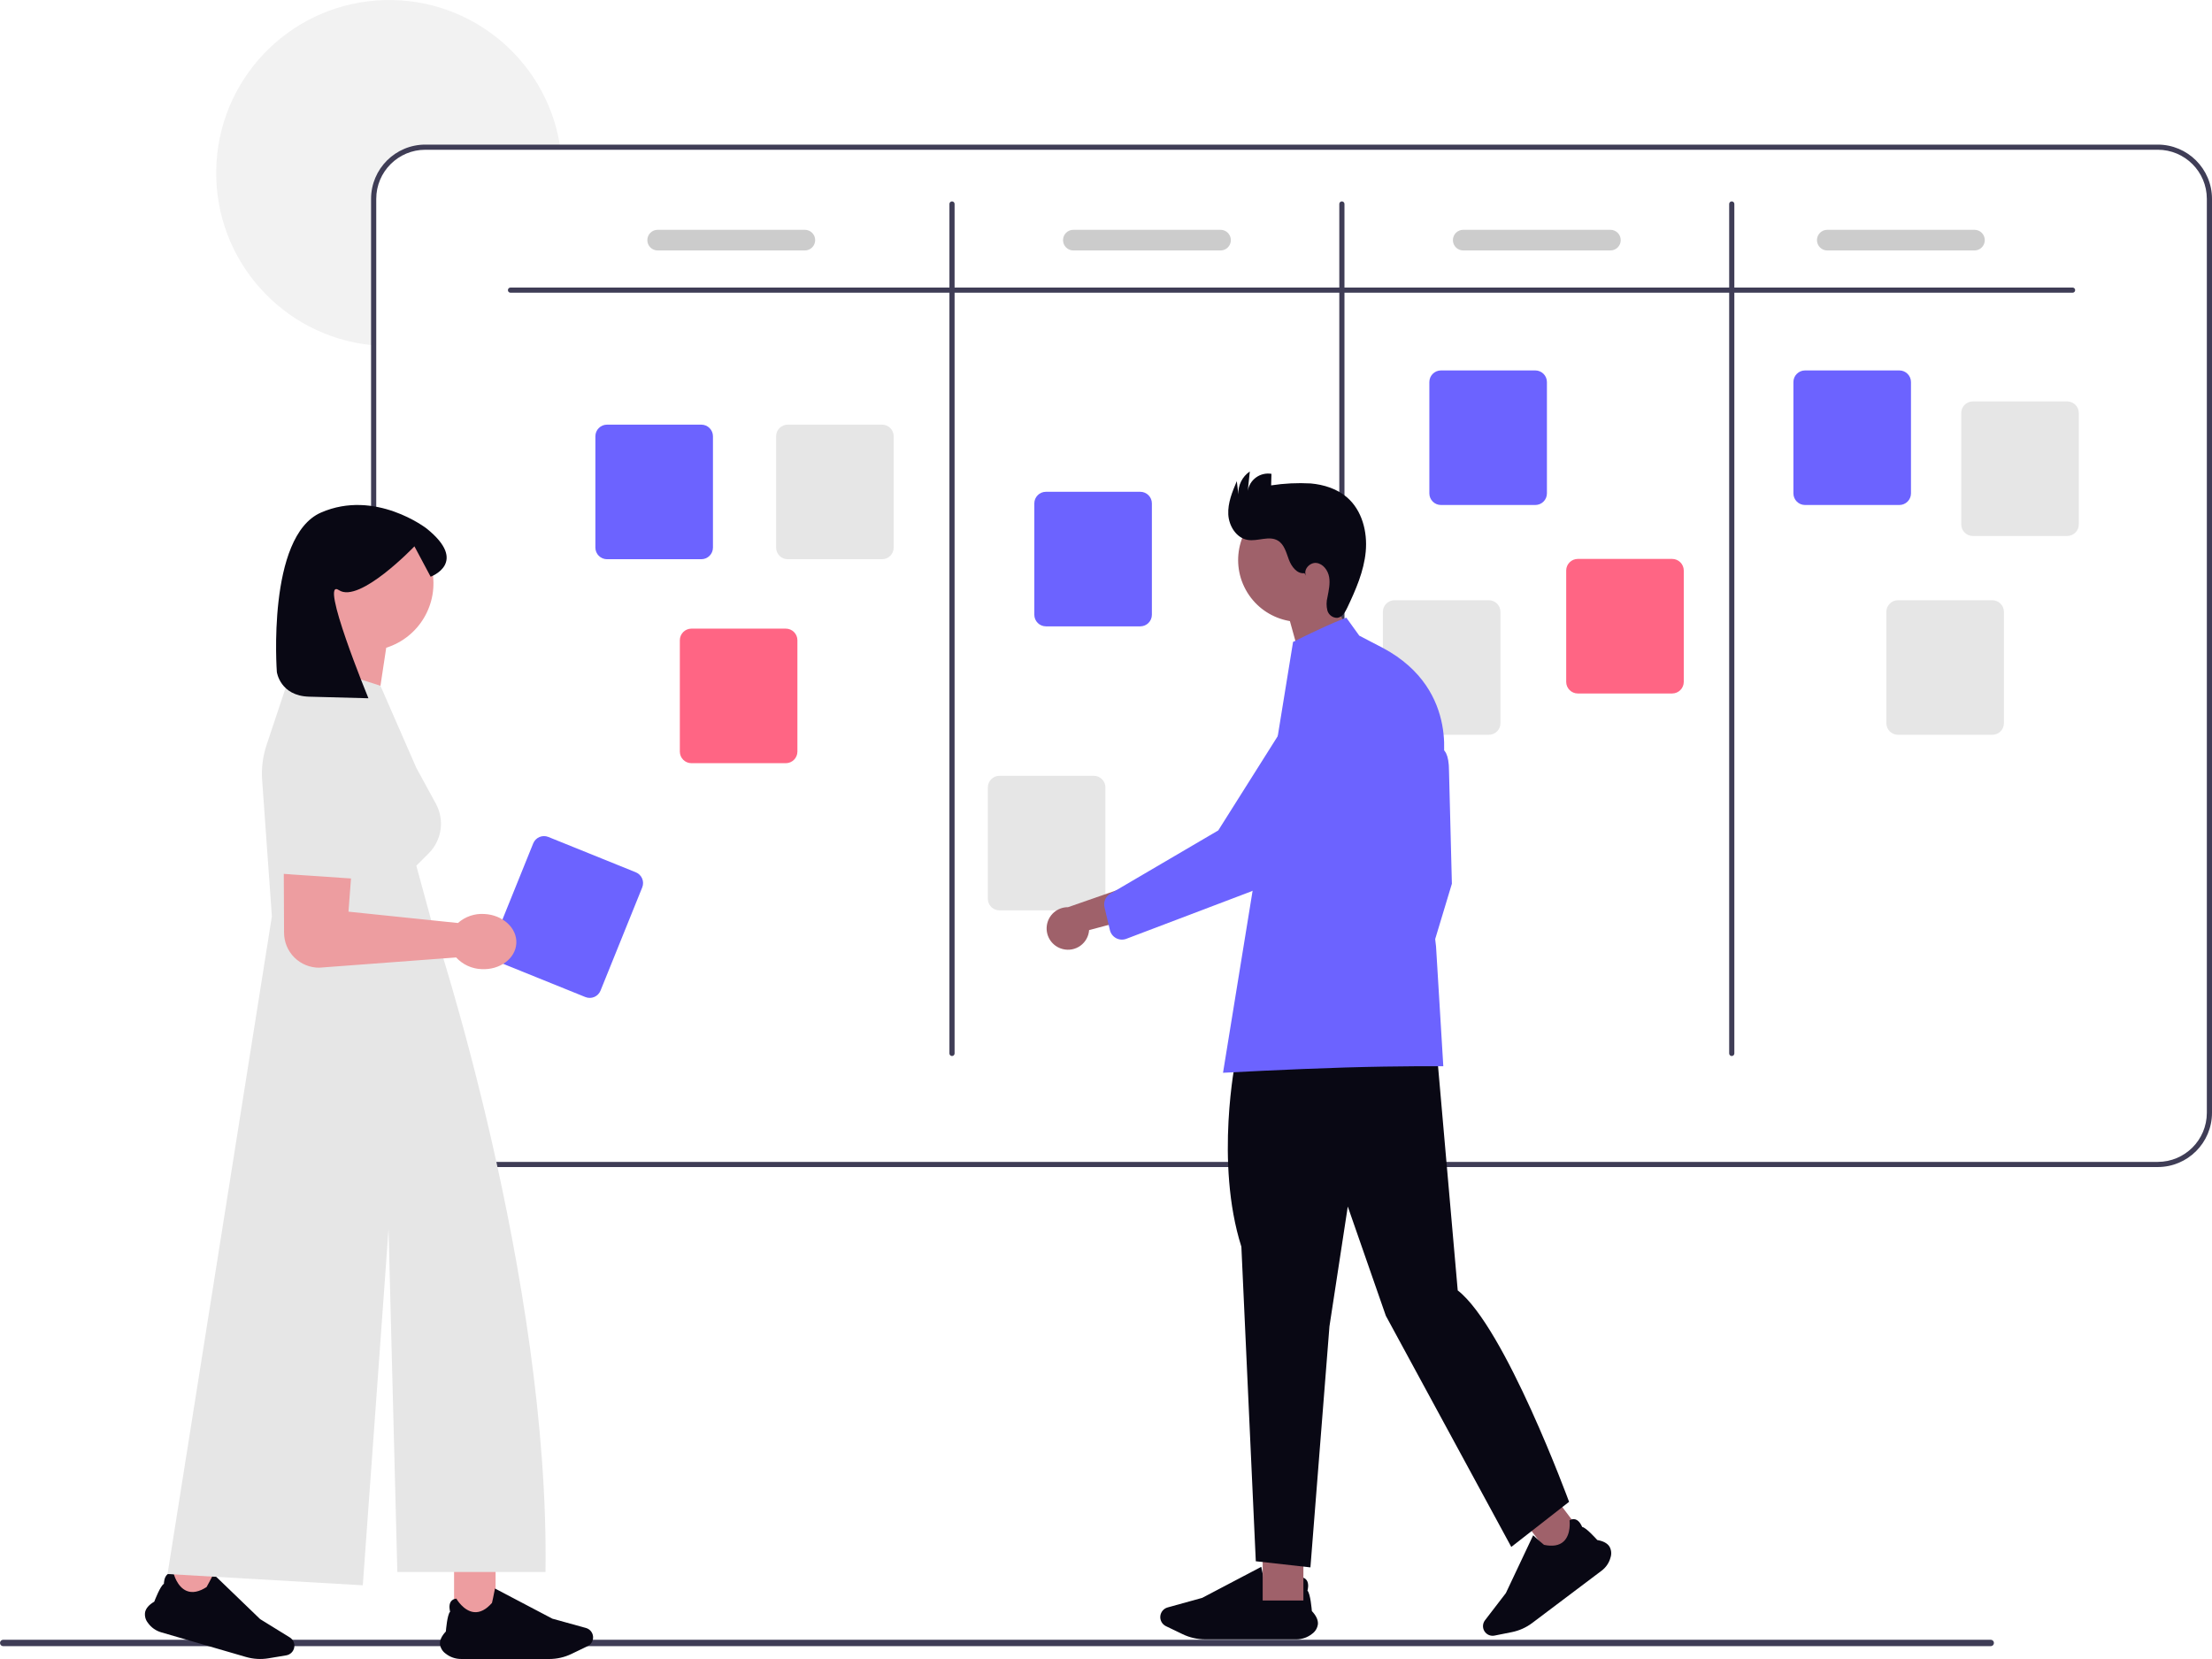
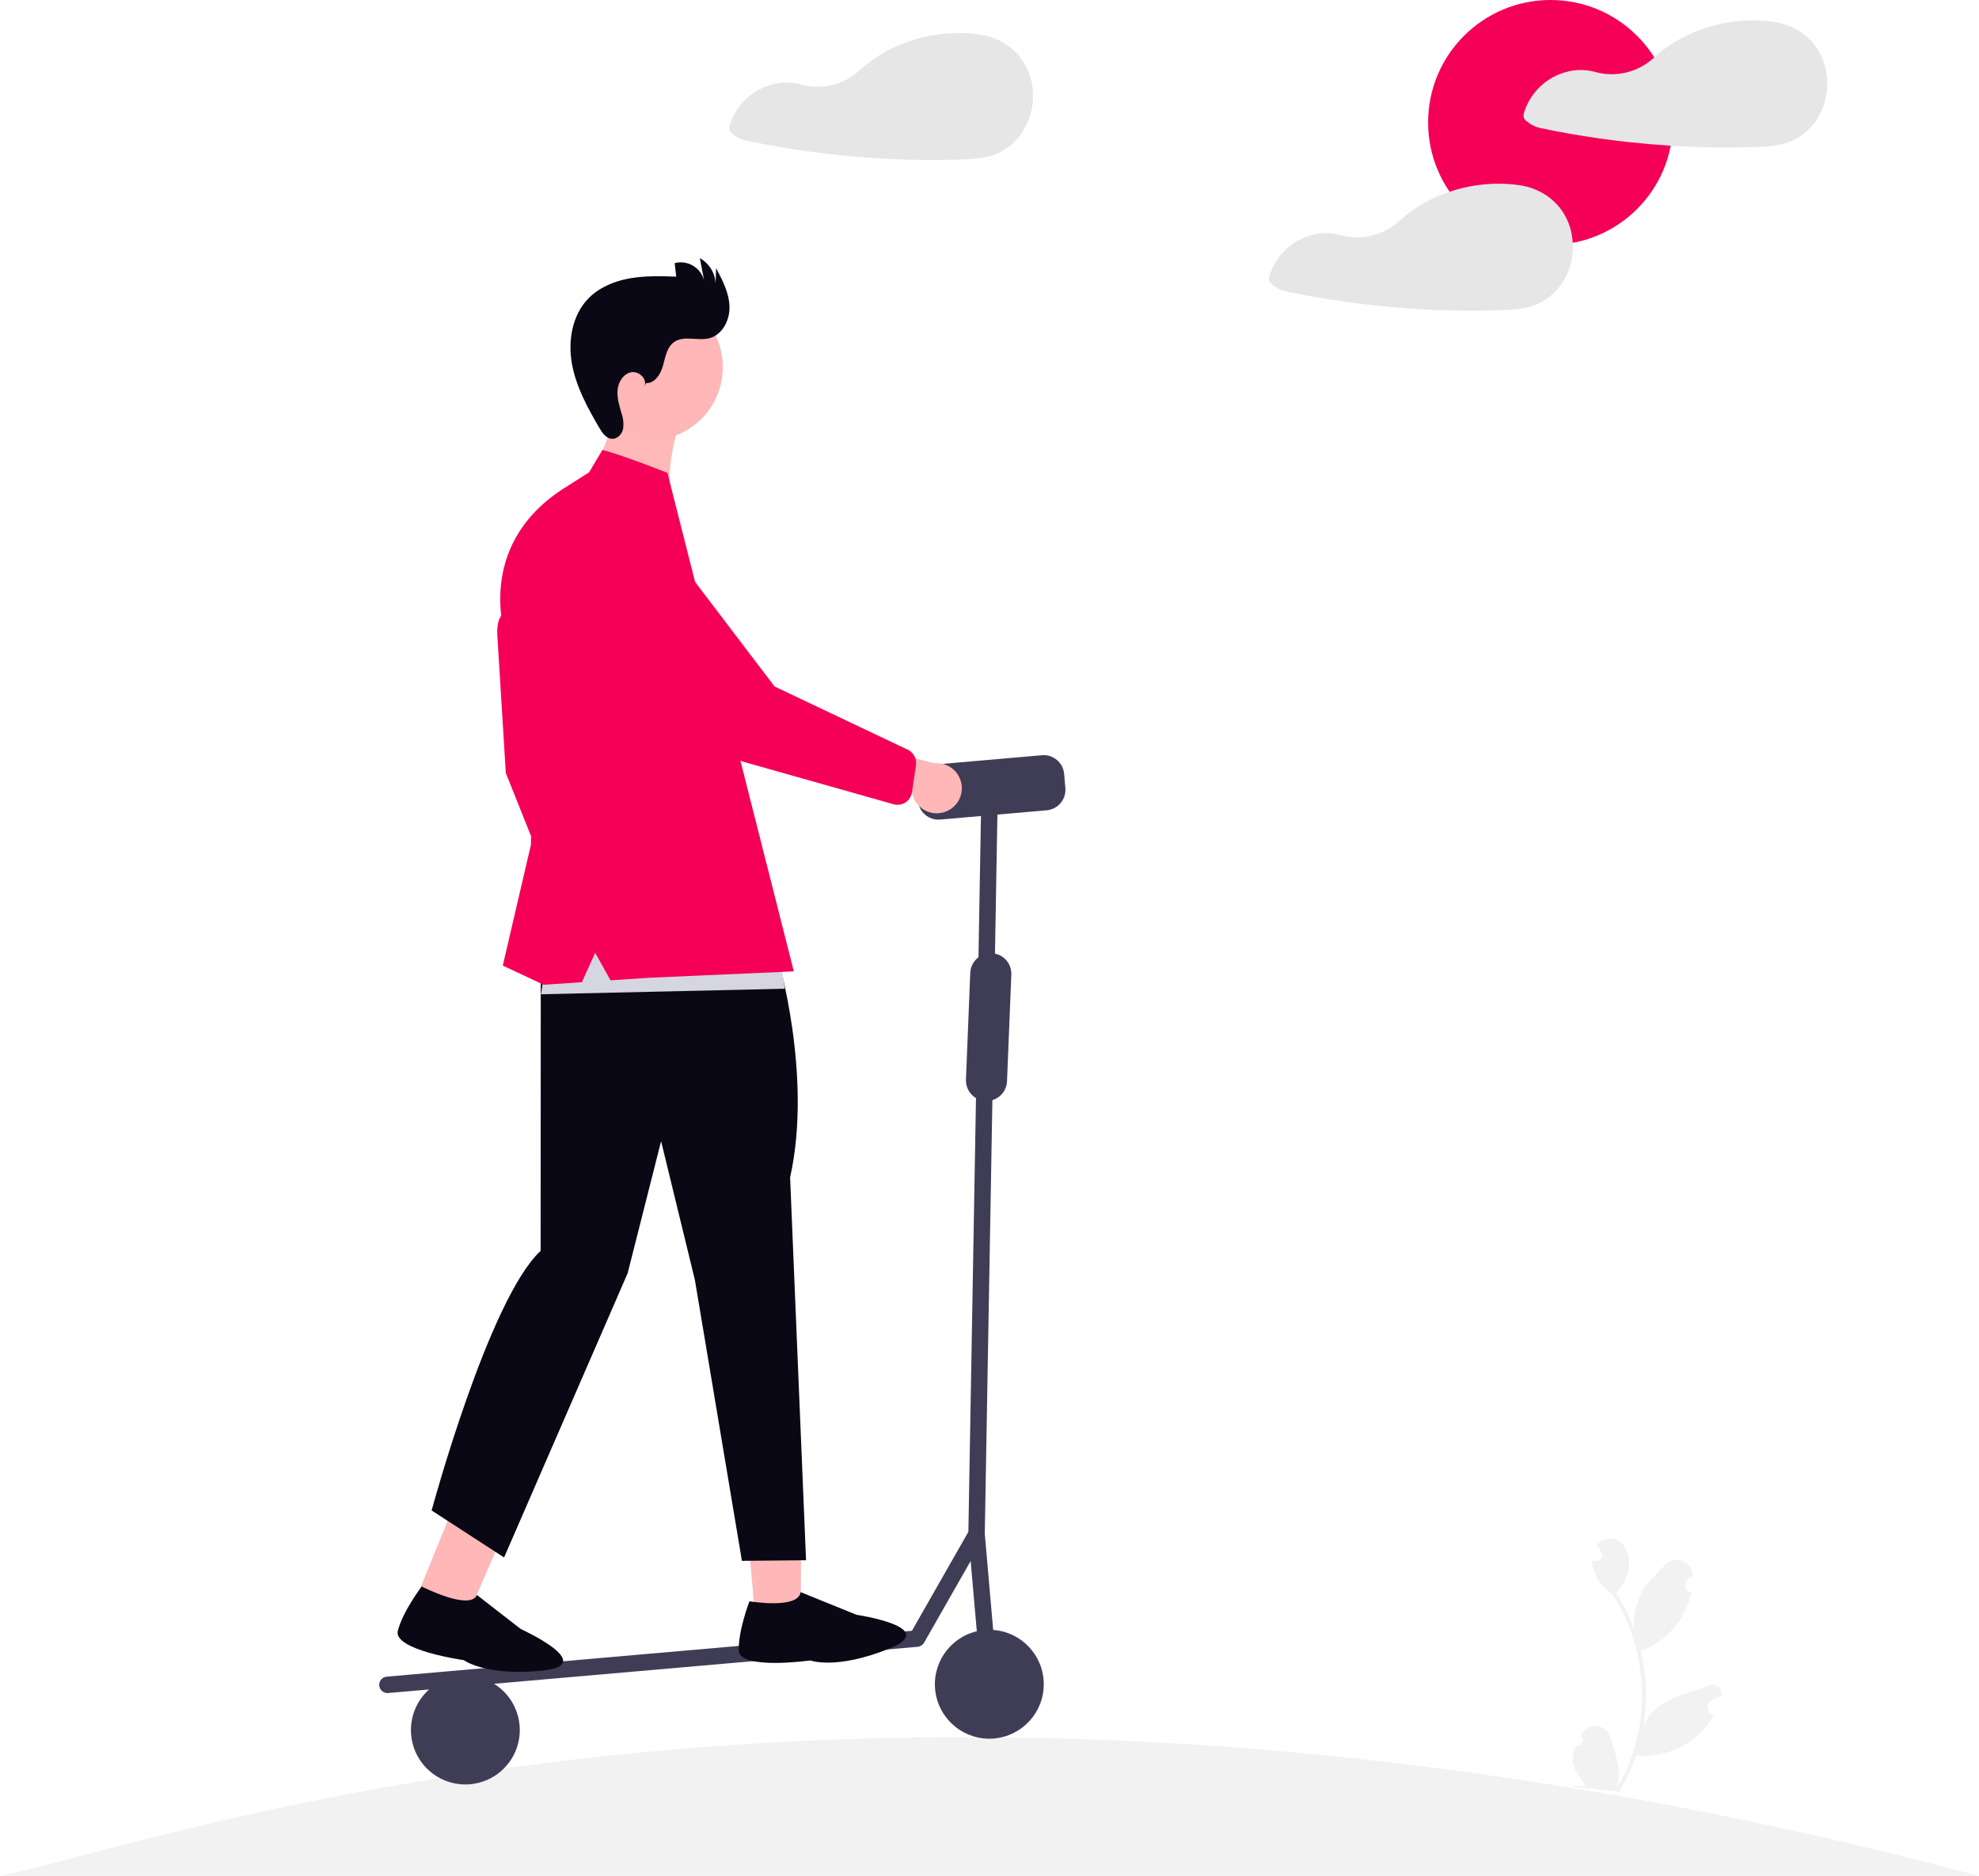
- <svg xmlns="http://www.w3.org/2000/svg" width="800.001" height="600" viewBox="0 0 800.001 600" role="img" artist="Katerina Limpitsouni" source="https://undraw.co/">
-   <g transform="translate(-560 -240)">
-     <path d="M362.407,214.655H313.476A17.758,17.758,0,0,0,295.734,232.4v53.049c-.626-.037-1.251-.093-1.868-.168a62.563,62.563,0,1,1,68.261-72.491C362.23,213.4,362.323,214.03,362.407,214.655Z" transform="translate(400.338 79.507)" fill="#f2f2f2" />
-     <path d="M944.026,216.5H317.448a19.631,19.631,0,0,0-19.61,19.61V566.669a19.631,19.631,0,0,0,19.61,19.61H944.026a19.631,19.631,0,0,0,19.61-19.61V236.1A19.631,19.631,0,0,0,944.026,216.5Zm17.742,350.174a17.758,17.758,0,0,1-17.742,17.742H317.448a17.758,17.758,0,0,1-17.742-17.742V236.1a17.758,17.758,0,0,1,17.742-17.742H944.026A17.758,17.758,0,0,1,961.768,236.1Z" transform="translate(396.365 75.799)" fill="#3f3d56" />
-     <path d="M916.719,273.732H351.772a.934.934,0,1,1,0-1.868H916.719a.934.934,0,1,1,0,1.868Z" transform="translate(392.855 72.133)" fill="#3f3d56" />
-     <path d="M522.772,547.582a.934.934,0,0,1-.934-.934V239.429a.934.934,0,1,1,1.868,0V546.648a.934.934,0,0,1-.934.934Z" transform="translate(381.535 74.343)" fill="#3f3d56" />
-     <path d="M673.772,547.582a.934.934,0,0,1-.934-.934V239.429a.934.934,0,0,1,1.868,0V546.648a.934.934,0,0,1-.934.934Z" transform="translate(371.539 74.343)" fill="#3f3d56" />
-     <path d="M824.772,547.582a.934.934,0,0,1-.934-.934V239.429a.934.934,0,0,1,1.868,0V546.648a.934.934,0,0,1-.934.934Z" transform="translate(361.543 74.343)" fill="#3f3d56" />
-     <path d="M423.037,373.632H388.916a4.207,4.207,0,0,1-4.2-4.2V329.165a4.207,4.207,0,0,1,4.2-4.2h34.121a4.207,4.207,0,0,1,4.2,4.2V369.43a4.207,4.207,0,0,1-4.2,4.2Z" transform="translate(390.613 68.618)" fill="#6c63ff" />
-     <path d="M38.323,48.669H4.2a4.207,4.207,0,0,1-4.2-4.2V4.2A4.207,4.207,0,0,1,4.2,0H38.323a4.207,4.207,0,0,1,4.2,4.2V44.467A4.207,4.207,0,0,1,38.323,48.669Z" transform="translate(754.418 541.12) rotate(22)" fill="#6c63ff" />
-     <path d="M593.037,399.632H558.916a4.207,4.207,0,0,1-4.2-4.2V355.165a4.207,4.207,0,0,1,4.2-4.2h34.121a4.207,4.207,0,0,1,4.2,4.2V395.43A4.207,4.207,0,0,1,593.037,399.632Z" transform="translate(379.359 66.897)" fill="#6c63ff" />
-     <path d="M746.037,352.632H711.916a4.207,4.207,0,0,1-4.2-4.2V308.165a4.207,4.207,0,0,1,4.2-4.2h34.121a4.207,4.207,0,0,1,4.2,4.2V348.43A4.207,4.207,0,0,1,746.037,352.632Z" transform="translate(369.23 70.008)" fill="#6c63ff" />
-     <path d="M887.037,352.632H852.916a4.207,4.207,0,0,1-4.2-4.2V308.165a4.207,4.207,0,0,1,4.2-4.2h34.121a4.207,4.207,0,0,1,4.2,4.2V348.43a4.207,4.207,0,0,1-4.2,4.2Z" transform="translate(359.896 70.008)" fill="#6c63ff" />
-     <path d="M952.037,364.632H917.916a4.207,4.207,0,0,1-4.2-4.2V320.165a4.207,4.207,0,0,1,4.2-4.2h34.121a4.207,4.207,0,0,1,4.2,4.2V360.43A4.207,4.207,0,0,1,952.037,364.632Z" transform="translate(355.592 69.214)" fill="#e6e6e6" />
-     <path d="M923.037,441.632H888.916a4.207,4.207,0,0,1-4.2-4.2V397.165a4.207,4.207,0,0,1,4.2-4.2h34.121a4.207,4.207,0,0,1,4.2,4.2V437.43A4.207,4.207,0,0,1,923.037,441.632Z" transform="translate(357.512 64.116)" fill="#e6e6e6" />
-     <path d="M799.037,425.632H764.916a4.207,4.207,0,0,1-4.2-4.2V381.165a4.207,4.207,0,0,1,4.2-4.2h34.121a4.207,4.207,0,0,1,4.2,4.2V421.43A4.207,4.207,0,0,1,799.037,425.632Z" transform="translate(365.721 65.176)" fill="#ff6584" />
-     <path d="M728.037,441.632H693.916a4.207,4.207,0,0,1-4.2-4.2V397.165a4.207,4.207,0,0,1,4.2-4.2h34.121a4.207,4.207,0,0,1,4.2,4.2V437.43A4.207,4.207,0,0,1,728.037,441.632Z" transform="translate(370.422 64.116)" fill="#e6e6e6" />
-     <path d="M575.037,509.632H540.916a4.207,4.207,0,0,1-4.2-4.2V465.165a4.207,4.207,0,0,1,4.2-4.2h34.121a4.207,4.207,0,0,1,4.2,4.2V505.43a4.207,4.207,0,0,1-4.2,4.2Z" transform="translate(380.551 59.614)" fill="#e6e6e6" />
-     <path d="M390.037,452.632H355.916a4.207,4.207,0,0,1-4.2-4.2V408.165a4.207,4.207,0,0,1,4.2-4.2h34.121a4.207,4.207,0,0,1,4.2,4.2V448.43a4.207,4.207,0,0,1-4.2,4.2Z" transform="translate(454.156 63.389)" fill="#ff6584" />
-     <path d="M493.037,373.632H458.916a4.207,4.207,0,0,1-4.2-4.2V329.165a4.207,4.207,0,0,1,4.2-4.2h34.121a4.207,4.207,0,0,1,4.2,4.2V369.43a4.207,4.207,0,0,1-4.2,4.2Z" transform="translate(385.979 68.618)" fill="#e6e6e6" />
-     <path d="M461.8,256.966H408.573a3.735,3.735,0,1,1,0-7.47H461.8a3.735,3.735,0,1,1,0,7.47Z" transform="translate(389.281 73.615)" fill="#ccc" />
-     <path d="M622.8,256.966H569.573a3.735,3.735,0,1,1,0-7.47H622.8a3.735,3.735,0,0,1,0,7.47Z" transform="translate(378.621 73.615)" fill="#ccc" />
-     <path d="M773.8,256.966H720.573a3.735,3.735,0,1,1,0-7.47H773.8a3.735,3.735,0,0,1,0,7.47Z" transform="translate(368.625 73.615)" fill="#ccc" />
-     <path d="M914.8,256.966H861.573a3.735,3.735,0,0,1,0-7.47H914.8a3.735,3.735,0,0,1,0,7.47Z" transform="translate(359.291 73.615)" fill="#ccc" />
-     <path d="M909.139,739.442H190.321a1.159,1.159,0,1,1,0-2.318H909.139a1.159,1.159,0,1,1,0,2.318Z" transform="translate(370.838 95.915)" fill="#3f3d56" />
-     <g transform="translate(612.412 422.64)">
-       <rect width="15.012" height="19.787" transform="translate(111.811 383.916)" fill="#ed9da0" />
-       <path d="M652.753,496.292h31.91a18.4,18.4,0,0,0,7.926-1.806l5.882-2.827a3.534,3.534,0,0,0-.589-6.589l-12.138-3.358L664.984,470.8l-.015.077c-.386,1.966-.989,4.937-1.067,5.118-2.129,2.441-4.316,3.563-6.5,3.342-3.811-.386-6.344-4.788-6.368-4.831l-.019-.034-.039,0a2.526,2.526,0,0,0-1.962,1.07c-.87,1.313-.339,3.329-.252,3.634-1.041,1.017-1.508,6.707-1.545,7.166-1.505,1.6-2.22,3.129-2.126,4.557a4.91,4.91,0,0,0,2.06,3.45,8.912,8.912,0,0,0,5.6,1.939Z" transform="translate(-538.38 -78.933)" fill="#090814" />
-       <rect width="15.012" height="19.787" transform="translate(21.686 398.085) rotate(-163.78)" fill="#ed9da0" />
-       <path d="M771.946,485.969l30.641,8.914a18.4,18.4,0,0,0,8.115.48l6.439-1.072a3.533,3.533,0,0,0,1.272-6.487L807.7,481.19l-16.89-16.276-.036.068c-.919,1.776-2.332,4.464-2.454,4.616-2.725,1.748-5.14,2.216-7.175,1.39-3.553-1.435-4.754-6.368-4.766-6.417l-.009-.038-.038-.007a2.527,2.527,0,0,0-2.182.479c-1.2,1.017-1.255,3.1-1.257,3.419-1.284.687-3.321,6.019-3.485,6.449-1.891,1.111-3.006,2.384-3.314,3.784a4.909,4.909,0,0,0,1.017,3.887,8.911,8.911,0,0,0,4.837,3.427Z" transform="translate(-766.026 -78.252)" fill="#090814" />
-       <path d="M709.709,60.906A24.4,24.4,0,1,1,741.428,84.2l-4.718,31.18-24.051-20.04a60.6,60.6,0,0,0,7.986-14.081,24.38,24.38,0,0,1-10.93-20.344Z" transform="translate(-654.158 -32.577)" fill="#ed9da0" />
-       <path d="M702.047,187.525,698.523,138.2a32.62,32.62,0,0,1,1.591-12.641l10.443-31.319,30.752,9.877,12.975,29.685,7.067,12.956a15.147,15.147,0,0,1-2.586,17.962l-4.479,4.479,6.245,22.905-.657-.023.881.114s41.753,125.606,40.254,232.429H747.417l-3.181-124-9.309,128.814-70.62-4.067,37.737-237.85Z" transform="translate(-656.127 -38.739)" fill="#e6e6e6" />
-       <path d="M704.662,92.5s1.14,8.65,11.7,8.929l21.418.573s-18.106-44.063-10.658-39.1,27.3-15.847,27.3-15.847l5.858,10.986s13.992-5.068-1.515-17.477c0,0-18.506-14.309-38.152-5.715S704.662,92.5,704.662,92.5Z" transform="translate(-656.948 -32.106)" fill="#090814" />
-       <path d="M760.382,201.45c.283-5.507-4.876-10.247-11.528-10.592a13.1,13.1,0,0,0-9.589,3.251l-.154-.008-39.436-4.084,2.958-39.14c1.094-7.569-1.031-15.2-8.487-16.914h0a14.7,14.7,0,0,0-18,14.4l.226,49.3a12.666,12.666,0,0,0,12.749,12.613l49.493-3.7a13.1,13.1,0,0,0,9.2,4.224c6.653.344,12.28-3.841,12.562-9.345Z" transform="translate(-626.052 -42.94)" fill="#ed9da0" />
-       <path d="M771.945,133.113l-2.376,44.655-33.007-2.24,5.837-46.441" transform="translate(-691.568 -42.457)" fill="#e6e6e6" />
+ <svg xmlns="http://www.w3.org/2000/svg" width="800.035" height="758.396" viewBox="0 0 800.035 758.396" role="img" artist="Katerina Limpitsouni" source="https://undraw.co/">
+   <g transform="translate(-548.495 -171)">
+     <path d="M152.495,756.795H952.53C504.688,637.349,217.986,743.716,152.495,756.795Z" transform="translate(396 172.601)" fill="#f2f2f2" />
+     <path d="M785.073,642.99a2.355,2.355,0,0,0,2.122-3.882l-.094-.655a6.326,6.326,0,0,1,11.676,1.109c2.1,6.787,4.986,13.888,2.451,20.857,14.415-23.776,13.654-55.3-1.549-78.515a19.3,19.3,0,0,1-8.4-13.87c2.3,1.058,5.479-.572,3.948-3.272-.677-1.042-1.362-2.077-2.039-3.118,10.071-8.7,19.283,7.593,7.946,19.577a75.492,75.492,0,0,1,7.054,14.073,31.744,31.744,0,0,1,3.418-14.467c2.259-4.164,6.024-7.475,9.4-10.927a6.516,6.516,0,0,1,11.21,4.557c-3.456.749-4.395,5.53-.642,6.59A32.5,32.5,0,0,1,811.09,604.7a75.791,75.791,0,0,1,.825,31.938c3.023-12.3,16.733-13.925,26.613-17.905a3.666,3.666,0,0,1,5.175,4.275,21.166,21.166,0,0,0-3.9,1.562,3.2,3.2,0,0,0,.871,5.966c-5.94,11.185-18.959,17.752-31.484,16.4a77.915,77.915,0,0,1-6.795,14.653l-18.6-1.944c-.045-.214-.083-.433-.121-.646a21.243,21.243,0,0,0,5.178.231c-3.99-5.868-7.225-8.987-3.787-16.238Z" transform="translate(400.704 233.756)" fill="#f2f2f2" />
+     <circle cx="49.493" cy="49.493" r="49.493" transform="translate(1125.827 171)" fill="#f2f2f2" />
+     <path d="M913.829,173.913c-2.854-9.583-10.936-15.848-20.7-17.22a2,2,0,0,0-.334,0,2.626,2.626,0,0,0-.408-.093c-16.571-2.15-35,3.077-47.4,14.458l-.136.125a25.1,25.1,0,0,1-23.774,5.758,22.039,22.039,0,0,0-6.971-.767A24.437,24.437,0,0,0,792.232,193.8a2.83,2.83,0,0,0,1.279,3.133,12.37,12.37,0,0,0,5.171,2.632c4.1.871,8.23,1.668,12.364,2.391q12.123,2.113,24.375,3.429,8.091.862,16.219,1.372c11.2.7,22.447.871,33.661.519,5.561-.185,10.9-.371,15.978-2.818a23.722,23.722,0,0,0,9.175-7.989,26.966,26.966,0,0,0,3.374-22.558Z" transform="translate(372.259 23.144)" fill="#f2f2f2" />
+     <path d="M822.009,239.6a25.3,25.3,0,0,0-1.038-6.117c-2.873-9.583-10.955-15.848-20.723-17.22a1.787,1.787,0,0,0-.315,0,3.509,3.509,0,0,0-.427-.093,61.528,61.528,0,0,0-27.229,2.8,56.2,56.2,0,0,0-20.291,11.772,25.091,25.091,0,0,1-23.775,5.769,22.107,22.107,0,0,0-6.981-.767,24.437,24.437,0,0,0-21.873,17.628,2.883,2.883,0,0,0,1.279,3.133,12.48,12.48,0,0,0,5.172,2.632c4.115.871,8.23,1.668,12.382,2.391q12.122,2.113,24.356,3.429a361.755,361.755,0,0,0,49.9,1.891c5.542-.185,10.9-.371,15.978-2.817a23.669,23.669,0,0,0,9.157-7.989A26.441,26.441,0,0,0,822.009,239.6Z" transform="translate(362.261 29.559)" fill="#f2f2f2" />
+     <circle cx="49.493" cy="49.493" r="49.493" transform="translate(1125.827 171)" fill="#F50057" />
+     <path d="M913.829,173.913c-2.854-9.583-10.936-15.848-20.7-17.22a2,2,0,0,0-.334,0,2.626,2.626,0,0,0-.408-.093c-16.571-2.15-35,3.077-47.4,14.458l-.136.125a25.1,25.1,0,0,1-23.774,5.758,22.039,22.039,0,0,0-6.971-.767A24.437,24.437,0,0,0,792.232,193.8a2.83,2.83,0,0,0,1.279,3.133,12.37,12.37,0,0,0,5.171,2.632c4.1.871,8.23,1.668,12.364,2.391q12.123,2.113,24.375,3.429,8.091.862,16.219,1.372c11.2.7,22.447.871,33.661.519,5.561-.185,10.9-.371,15.978-2.818a23.722,23.722,0,0,0,9.175-7.989,26.966,26.966,0,0,0,3.374-22.558Z" transform="translate(372.259 23.144)" fill="#e6e6e6" />
+     <path d="M822.009,239.6a25.3,25.3,0,0,0-1.038-6.117c-2.873-9.583-10.955-15.848-20.723-17.22a1.787,1.787,0,0,0-.315,0,3.509,3.509,0,0,0-.427-.093,61.528,61.528,0,0,0-27.229,2.8,56.2,56.2,0,0,0-20.291,11.772,25.091,25.091,0,0,1-23.775,5.769,22.107,22.107,0,0,0-6.981-.767,24.437,24.437,0,0,0-21.873,17.628,2.883,2.883,0,0,0,1.279,3.133,12.48,12.48,0,0,0,5.172,2.632c4.115.871,8.23,1.668,12.382,2.391q12.122,2.113,24.356,3.429a361.755,361.755,0,0,0,49.9,1.891c5.542-.185,10.9-.371,15.978-2.817a23.669,23.669,0,0,0,9.157-7.989A26.441,26.441,0,0,0,822.009,239.6Z" transform="translate(362.261 29.559)" fill="#e6e6e6" />
+     <g transform="matrix(0.996, -0.087, 0.087, 0.996, 652.763, 290.953)">
+       <path d="M299.658,0h-43.2a8.307,8.307,0,0,0-8.307,8.307v5.736a8.307,8.307,0,0,0,8.307,8.307h16.513L267,79.162a8.289,8.289,0,0,0-3.857,6l-5.485,42.849a8.305,8.305,0,0,0,3.389,7.8l-18.33,174.448L216.5,348.137H3.323a3.323,3.323,0,0,0,0,6.646H19.93a22.011,22.011,0,1,0,26.385,0H218.245a3.323,3.323,0,0,0,2.732-1.432l21.637-31.261v28.526a22.011,22.011,0,1,0,6.646.043V311.623l18.328-174.429a8.3,8.3,0,0,0,6.554-7.074l5.485-42.849a8.3,8.3,0,0,0-5.848-9l5.875-55.919h20a8.307,8.307,0,0,0,8.308-8.307V8.307A8.307,8.307,0,0,0,299.658,0Z" transform="translate(0 212.286)" fill="#3f3d56" />
+       <path d="M30.542,19.316s-3.593,15.269,0,26.047l-16.17,2.245L0,40.423V30.988S6.737,16.616,4.94,0Z" transform="translate(136.588 46.261) rotate(9)" fill="#ffb9b9" />
+       <path d="M0,44.543l19.672,9.786L43.033,11.1,22.792,0Z" transform="translate(18.541 484.182)" fill="#ffb7b7" />
+       <path d="M.006,50.032h18.91L23.346,0H0Z" transform="translate(153.822 495.332)" fill="#ffb7b7" />
+       <path d="M10.058,1.349s-8.686-6.655-8.686,9.6L0,64.667l15.315,50.746L24.23,98.955,20.572,63.3Z" transform="translate(83.096 135.914)" fill="#F50057" />
+       <path d="M158.81,18.623s10.072,49.053-2.69,89.31l-7.051,154.781L123.217,260.7l-9.059-114.824L105.429,88.8,87.3,140.836,27.532,250.962,0,229.475s30.509-83.247,53.049-100.725L64.354,0Z" transform="translate(27.26 265.567)" fill="#090814" />
+       <ellipse cx="29.478" cy="29.478" rx="29.478" ry="29.478" transform="translate(115.421 53.931) rotate(-61.337)" fill="#ffb7b7" />
+       <path d="M29.363,48.454c3.534.46,6.2-3.156,7.435-6.5s2.178-7.233,5.25-9.039c4.2-2.466,9.568.5,14.368-.314,5.42-.919,8.945-6.664,9.223-12.154S63.73,9.677,61.586,4.614l-.748,6.292A12.477,12.477,0,0,0,55.385,0l.961,9.232A9.8,9.8,0,0,0,45.074,1.124l.152,5.5C38.964,5.881,32.649,5.135,26.37,5.7s-12.6,2.554-17.361,6.69C1.89,18.578-.71,28.763.162,38.154s4.749,18.213,8.79,26.734c1.016,2.144,2.422,4.563,4.78,4.836,2.114.245,4.056-1.525,4.714-3.555a12.873,12.873,0,0,0-.058-6.326c-.6-3.166-1.345-6.4-.787-9.572s2.842-6.306,6.039-6.694,6.469,3.266,4.932,6.1Z" transform="translate(123.977)" fill="#090814" />
+       <path d="M98.4,37.032,0,30.683,7.406,0,97.339,20.1Z" transform="translate(89.497 260.276)" fill="#d6d6e3" />
+       <path d="M52.116,8.569,58.288,0s6.9,2.344,25.373,11.54l1.306,8.028,32.068,197.239-58.289-2.514-15.873-.338-5.195-11.644-6.405,11.4-15.5-.33L0,204.235l15.544-47.546,5.029-43.431L12.8,72.342S3.021,34.769,40.687,14.505Z" transform="translate(75.097 73.833)" fill="#F50057" />
+       <path d="M47.115,30.651a10.074,10.074,0,0,1-12.529-9.037L0,12.352,13.911,0,44.622,10.694a10.129,10.129,0,0,1,2.493,19.961Z" transform="translate(211.477 201.064)" fill="#ffb7b7" />
+       <path d="M122.921,122.718a5.9,5.9,0,0,1-4.791.384L61.242,101.511a60.744,60.744,0,0,1-32.7-27.558L4.823,31.634A18.989,18.989,0,1,1,33.156,6.344L74.217,71.427l51.675,30.3a5.913,5.913,0,0,1,2.515,6.289l-2.57,10.889a5.9,5.9,0,0,1-1.793,3.026,5.84,5.84,0,0,1-1.123.8Z" transform="translate(120.183 103.767)" fill="#F50057" />
+       <path d="M26.973,0l21.7,11.1s33.953,8.094,11.847,14.82-32.058,1.945-32.058,1.945S-.46,29.37.006,21.3,6.035,1.888,6.035,1.888,25.389,6.945,26.973,0Z" transform="translate(146.059 540.929)" fill="#090814" />
+       <path d="M28.643,0,48.669,10.114s33.953,8.094,11.847,14.82S28.458,26.88,28.458,26.88-.46,28.383.006,20.315,6.035.9,6.035.9,27.058,6.945,28.643,0Z" transform="matrix(0.961, 0.276, -0.276, 0.961, 15.019, 522.795)" fill="#090814" />
    </g>
-     <g transform="translate(938.527 407.82)">
-       <path d="M451.075,606.189H418.227a18.945,18.945,0,0,1-8.161-1.859l-6.056-2.91a3.636,3.636,0,0,1,.606-6.782l12.492-3.457,21.375-11.233.016.081c.4,2.024,1.019,5.082,1.1,5.268,2.192,2.511,4.443,3.668,6.692,3.44,3.922-.4,6.53-4.927,6.556-4.973l.019-.035.04,0a2.6,2.6,0,0,1,2.019,1.1c.9,1.349.349,3.427.259,3.741,1.072,1.048,1.554,6.9,1.59,7.378,1.549,1.642,2.286,3.221,2.192,4.693a5.052,5.052,0,0,1-2.119,3.551,9.174,9.174,0,0,1-5.765,2Z" transform="translate(-360.847 -181.109)" fill="#090814" />
-       <path d="M587.679,390.937a7.648,7.648,0,0,0,9.512-6.862l26.254-7.032-10.561-9.378-23.312,8.115a7.69,7.69,0,0,0-1.893,15.157Z" transform="translate(-581.826 -215.507)" fill="#9f616a" />
-       <path d="M491.08,359.56a4.48,4.48,0,0,0,3.637.289l43.188-16.391a46.119,46.119,0,0,0,24.821-20.922l18.01-32.127a14.416,14.416,0,1,0-21.51-19.2l-31.172,49.409-39.23,23a4.489,4.489,0,0,0-1.909,4.774l1.951,8.267a4.474,4.474,0,0,0,2.213,2.9Z" transform="translate(-465.985 -188.1)" fill="#6c63ff" />
-       <path d="M6.971,0-8.475,4.309l4.324,15.606L15.539,16.67Z" transform="translate(94.433 45.185)" fill="#9f616a" />
-       <rect width="14.085" height="14.782" transform="matrix(-0.799, 0.602, -0.602, -0.799, 194.622, 387.998)" fill="#9f616a" />
-       <path d="M7.553,0H38.976a18.123,18.123,0,0,1,7.8,1.777l5.793,2.786a3.479,3.479,0,0,1-.579,6.488L40.045,14.362,19.6,25.108l-.016-.078c-.382-1.936-.972-4.86-1.048-5.039-2.1-2.4-4.25-3.509-6.4-3.29-3.752.38-6.247,4.713-6.271,4.757l-.019.034-.038,0a2.488,2.488,0,0,1-1.932-1.053c-.856-1.291-.334-3.278-.248-3.578-1.025-1-1.486-6.6-1.521-7.059C.622,8.227-.082,6.717.008,5.308a4.835,4.835,0,0,1,2.027-3.4A8.776,8.776,0,0,1,7.55,0Z" transform="matrix(-0.799, 0.602, -0.602, -0.799, 206.732, 395.713)" fill="#090814" />
-       <rect width="14.723" height="15.452" transform="translate(78.141 395.571)" fill="#9f616a" />
-       <path d="M458.953,300.881s6.594-5.052,6.594,7.288l1.041,40.781-11.627,38.525-6.768-12.495,2.777-27.072Z" transform="translate(-320.02 -197.156)" fill="#6c63ff" />
-       <path d="M392.942,448.946s-7.647,37.24,2.039,67.8L400.2,630.511l19.756,2.212,6.883-87.173,6.628-43.333,13.764,39.511,45.37,83.6,20.9-16.313s-23.162-63.2-40.273-76.468l-8.582-97.742Z" transform="translate(-324.549 -233.68)" fill="#090814" />
-       <ellipse cx="22.379" cy="22.379" rx="22.379" ry="22.379" transform="matrix(-0.48, -0.877, 0.877, -0.48, 82.756, 65.1)" fill="#9f616a" />
-       <path d="M518.308,195.172c-2.683.349-4.706-2.4-5.645-4.933s-1.654-5.491-3.986-6.861c-3.187-1.873-7.264.38-10.908-.238-4.115-.7-6.791-5.059-7-9.227s1.449-8.178,3.077-12.021l.568,4.776a9.472,9.472,0,0,1,4.139-8.279l-.733,7.009a7.439,7.439,0,0,1,8.558-6.153l-.115,4.176a69,69,0,0,1,14.315-.7c4.767.43,9.568,1.939,13.181,5.078,5.4,4.7,7.378,12.429,6.716,19.561s-3.605,13.826-6.672,20.3c-.771,1.628-1.839,3.465-3.627,3.672a3.654,3.654,0,0,1-3.579-2.7,9.775,9.775,0,0,1,.043-4.8c.453-2.4,1.022-4.858.6-7.267s-2.158-4.787-4.585-5.083-4.911,2.48-3.744,4.628Z" transform="translate(-425.067 -155.698)" fill="#090814" />
-       <path d="M489.155,241.744l-4.686-6.505s-5.237,1.78-19.262,8.761l-.991,6.094L439.871,399.834s24.333-1.322,44.251-1.911,35.422-.447,35.422-.447l-2.626-43.287L513.1,321.219,519,290.16s7.424-28.525-21.172-43.9Z" transform="translate(-376.079 -179.669)" fill="#6c63ff" />
-     </g>
+     <path d="M822.009,239.6a25.3,25.3,0,0,0-1.038-6.117c-2.873-9.583-10.955-15.848-20.723-17.22a1.787,1.787,0,0,0-.315,0,3.509,3.509,0,0,0-.427-.093,61.528,61.528,0,0,0-27.229,2.8,56.2,56.2,0,0,0-20.291,11.772,25.091,25.091,0,0,1-23.775,5.769,22.107,22.107,0,0,0-6.981-.767,24.437,24.437,0,0,0-21.873,17.628,2.883,2.883,0,0,0,1.279,3.133,12.48,12.48,0,0,0,5.172,2.632c4.115.871,8.23,1.668,12.382,2.391q12.122,2.113,24.356,3.429a361.755,361.755,0,0,0,49.9,1.891c5.542-.185,10.9-.371,15.978-2.817a23.669,23.669,0,0,0,9.157-7.989A26.441,26.441,0,0,0,822.009,239.6Z" transform="translate(144.051 -31.362)" fill="#e6e6e6" />
  </g>
</svg>
